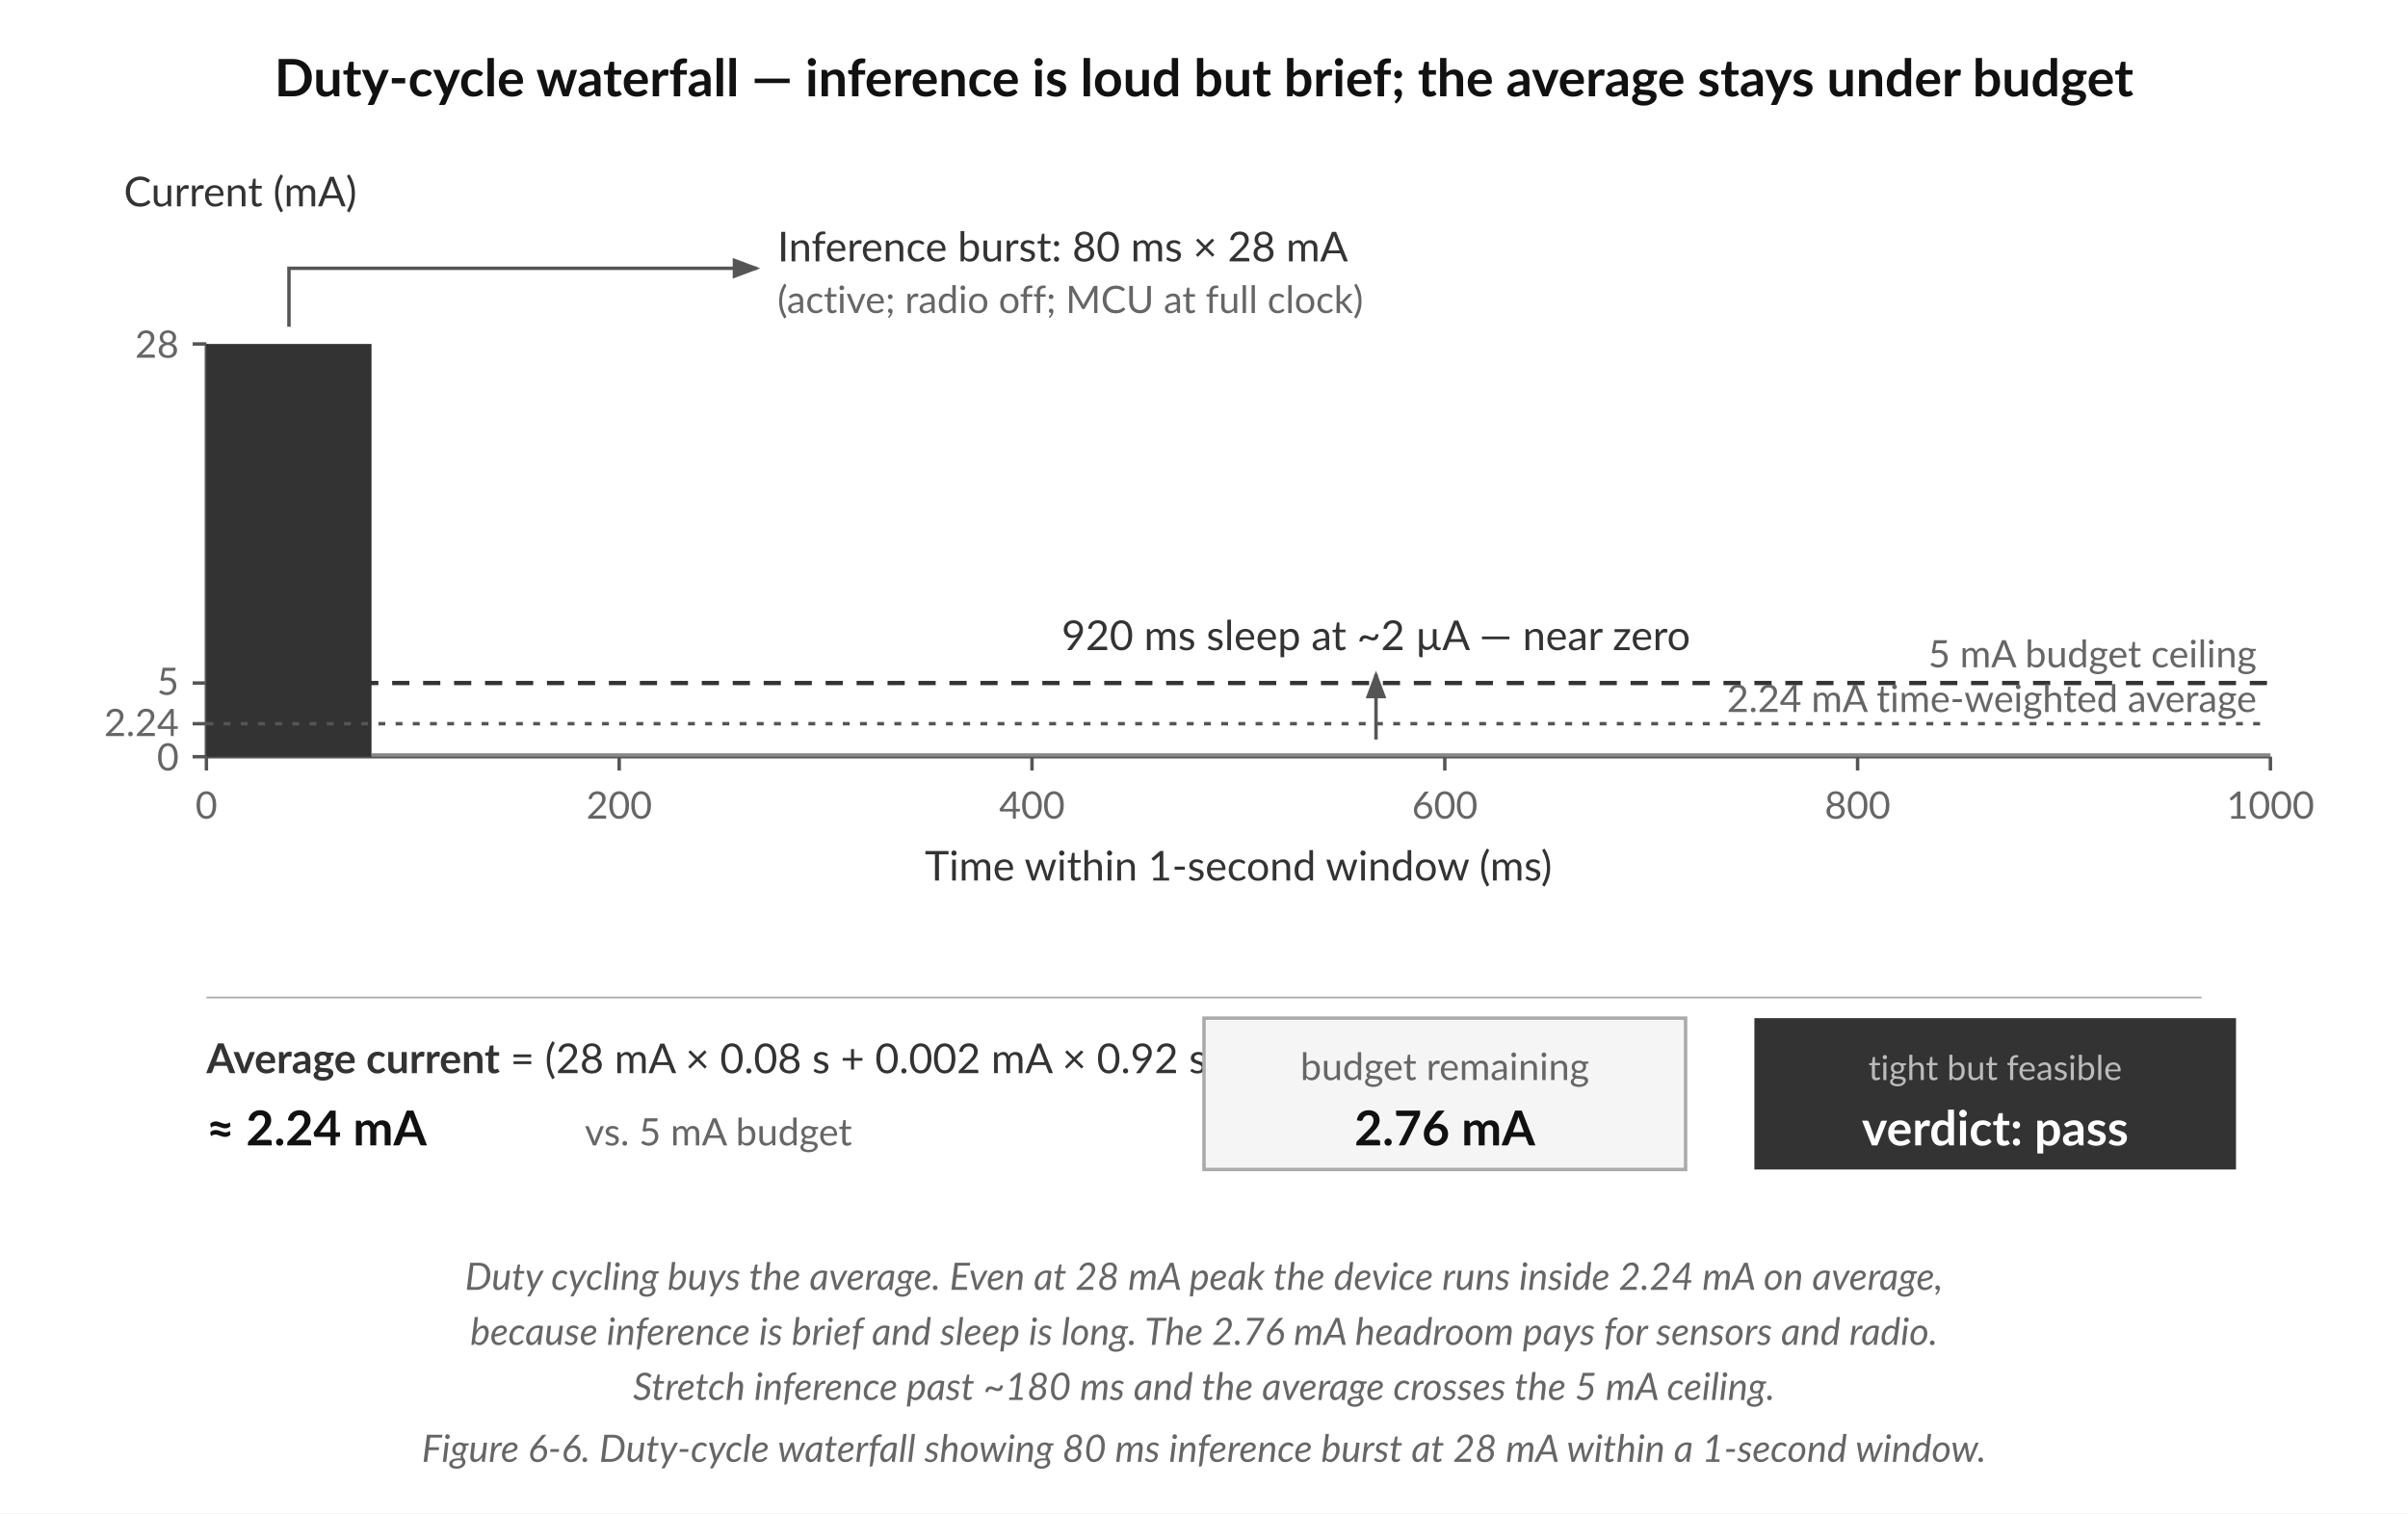
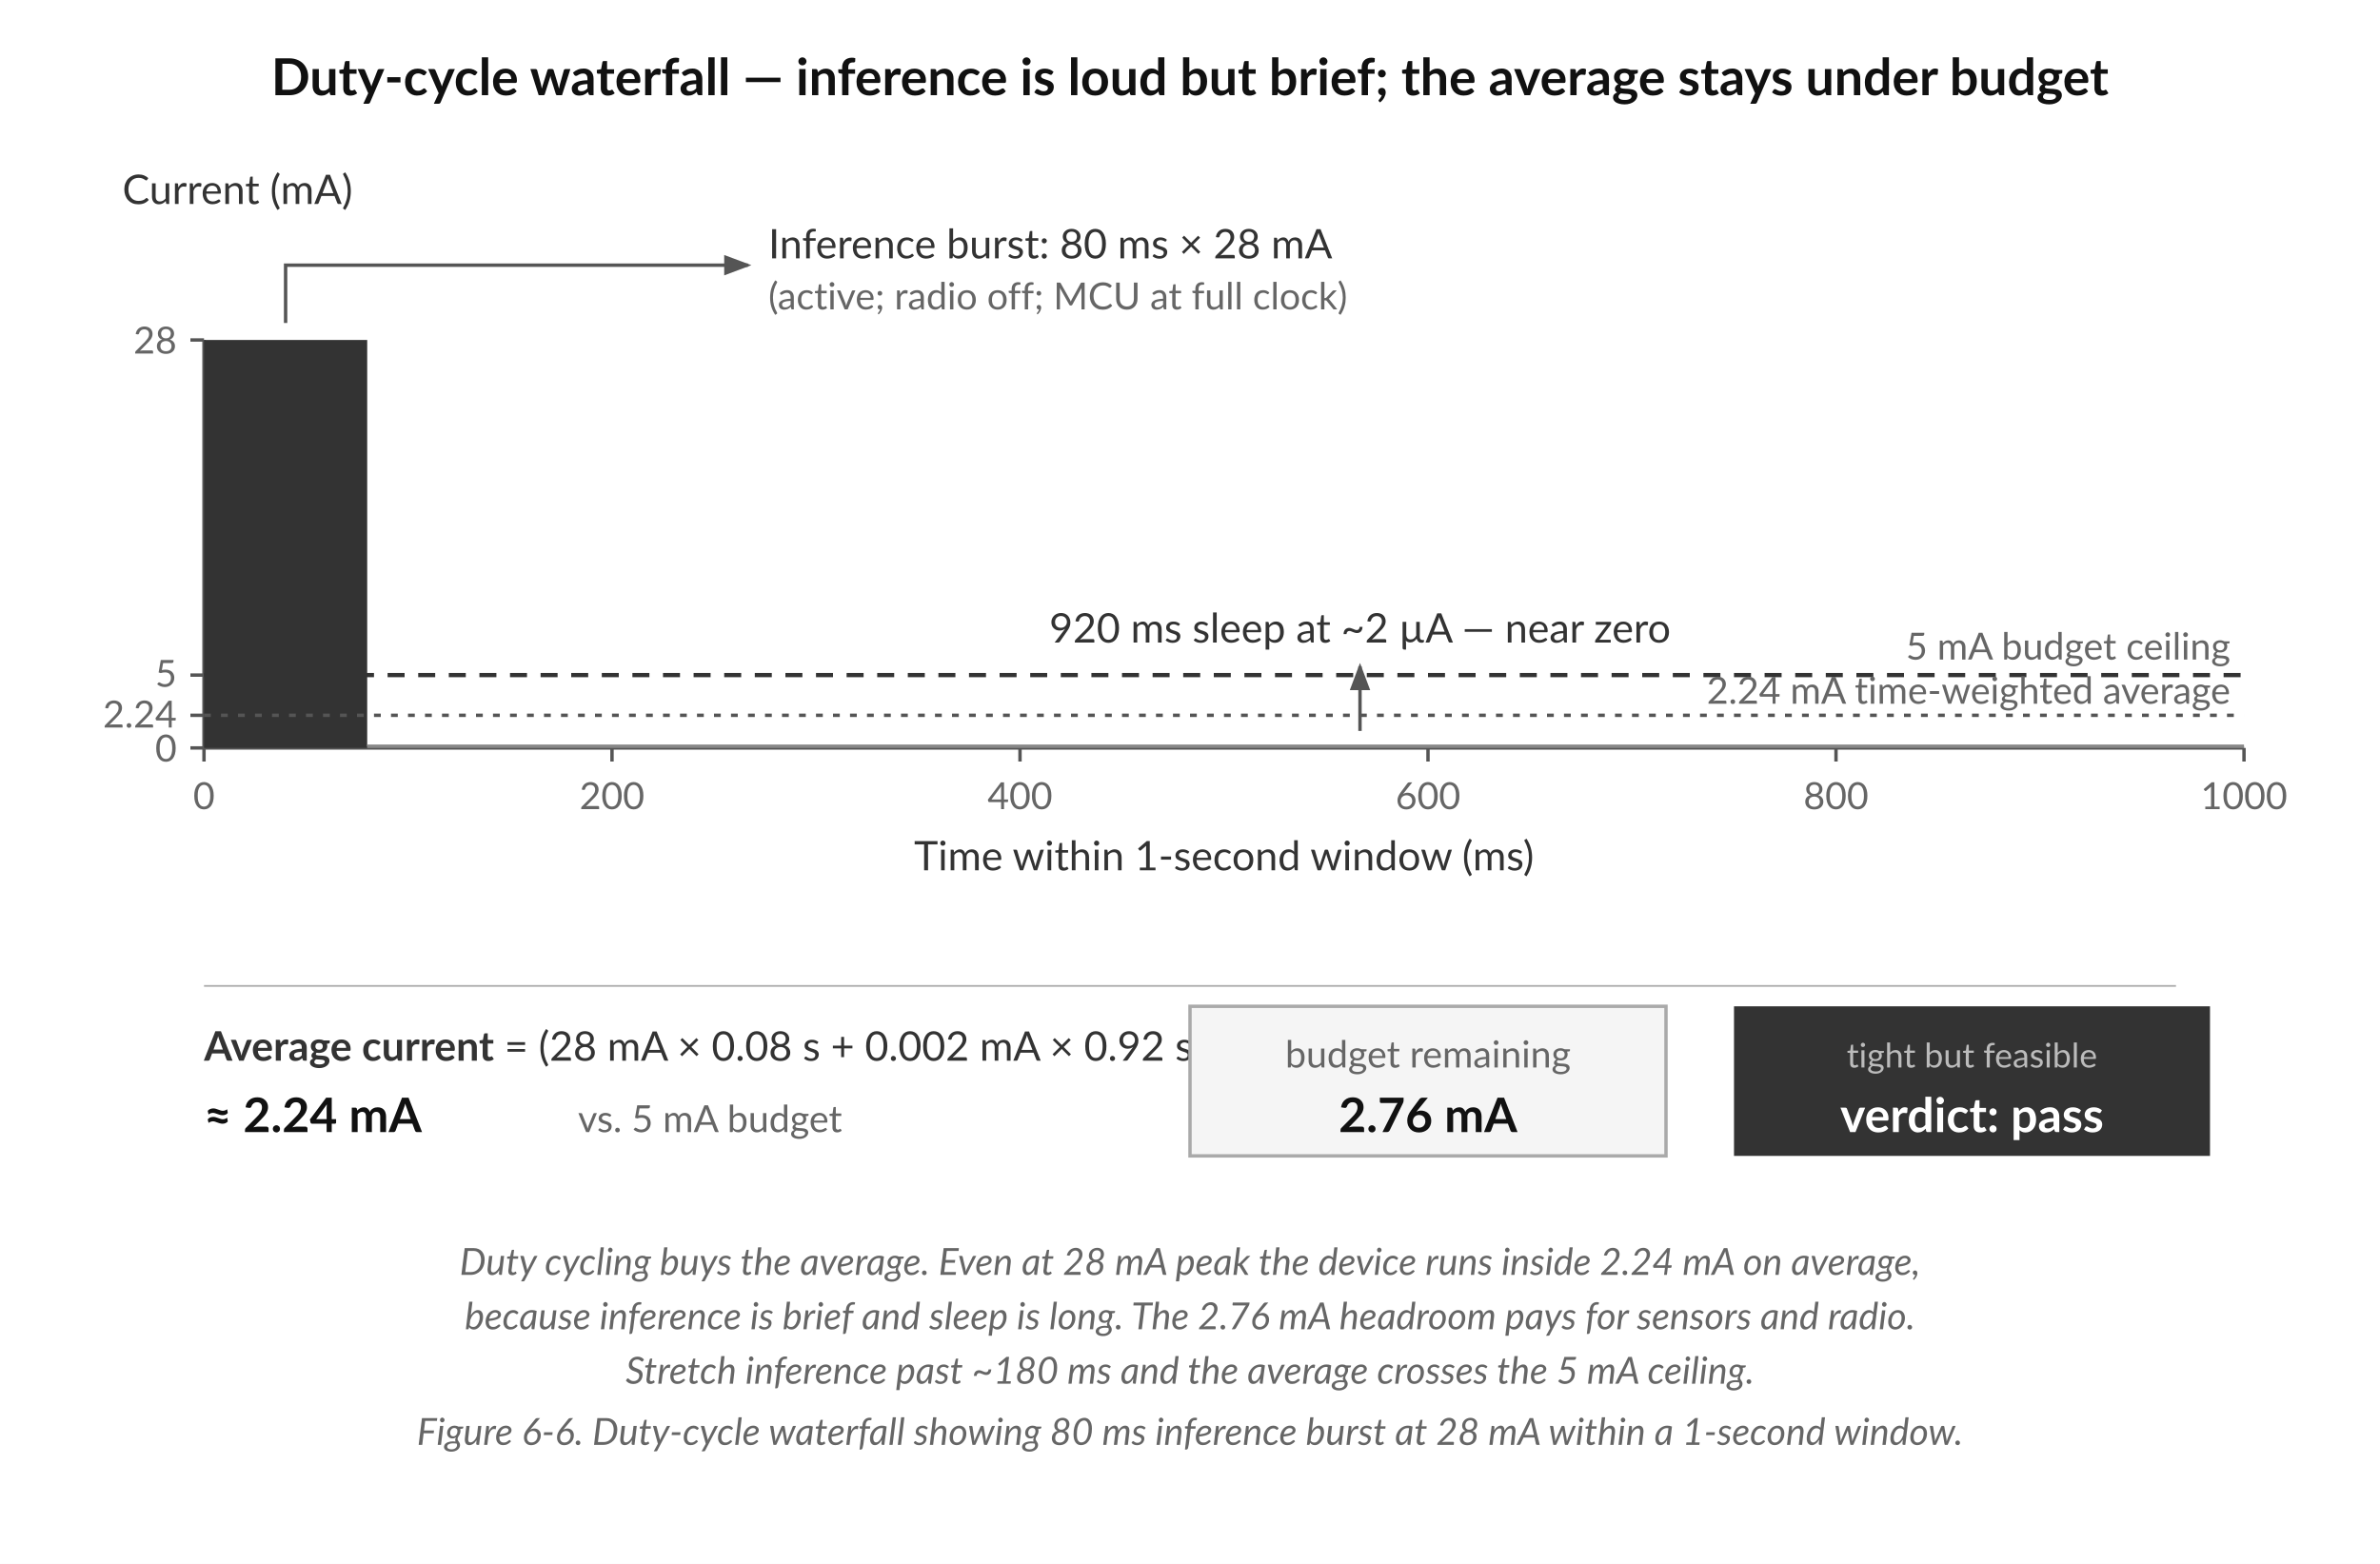
- <svg xmlns="http://www.w3.org/2000/svg" viewBox="0 0 700 440" role="img" aria-labelledby="t06-06 d06-06">
+ <svg xmlns="http://www.w3.org/2000/svg" viewBox="0 0 700 460" role="img" aria-labelledby="t06-06 d06-06">
  <defs>
    <style>
      .ti  { font-family: Lato, 'Helvetica Neue', Arial, sans-serif; font-size: 15px; font-weight: bold; fill: #111111; }
      .lb  { font-family: Lato, 'Helvetica Neue', Arial, sans-serif; font-size: 12px; fill: #333333; }
      .sm  { font-family: Lato, 'Helvetica Neue', Arial, sans-serif; font-size: 11px; fill: #666666; }
      .ax  { font-family: Lato, 'Helvetica Neue', Arial, sans-serif; font-size: 11px; fill: #666666; }
      .num { font-family: Lato, 'Helvetica Neue', Arial, sans-serif; font-size: 14px; font-weight: bold; fill: #111111; }
      .cap { font-family: Lato, 'Helvetica Neue', Arial, sans-serif; font-size: 11px; font-style: italic; fill: #666666; }
    </style>
    <marker id="ar6" markerWidth="8" markerHeight="6" refX="7" refY="3" orient="auto">
      <polygon points="0 0, 8 3, 0 6" fill="#555555" />
    </marker>
  </defs>
-   <rect width="700" height="440" fill="#FFFFFF" />
+   <rect width="700" height="460" fill="#FFFFFF" />
  <text x="350" y="28" text-anchor="middle" class="ti">Duty-cycle waterfall — inference is loud but brief; the average stays under budget</text>
  <text x="36" y="60" class="lb">Current (mA)</text>
  <line x1="60" y1="100" x2="60" y2="220" stroke="#555555" stroke-width="1" />
  <line x1="56" y1="100" x2="60" y2="100" stroke="#555555" />
  <text x="52" y="104" text-anchor="end" class="ax">28</text>
  <line x1="56" y1="198.57" x2="60" y2="198.57" stroke="#555555" />
  <text x="52" y="202" text-anchor="end" class="ax">5</text>
  <line x1="56" y1="210.4" x2="60" y2="210.4" stroke="#555555" />
  <text x="52" y="214" text-anchor="end" class="ax">2.24</text>
  <line x1="56" y1="220" x2="60" y2="220" stroke="#555555" />
  <text x="52" y="224" text-anchor="end" class="ax">0</text>
  <line x1="60" y1="220" x2="660" y2="220" stroke="#555555" stroke-width="1" />
  <line x1="60" y1="220" x2="60" y2="224" stroke="#555555" />
  <text x="60" y="238" text-anchor="middle" class="ax">0</text>
  <line x1="180" y1="220" x2="180" y2="224" stroke="#555555" />
  <text x="180" y="238" text-anchor="middle" class="ax">200</text>
  <line x1="300" y1="220" x2="300" y2="224" stroke="#555555" />
  <text x="300" y="238" text-anchor="middle" class="ax">400</text>
  <line x1="420" y1="220" x2="420" y2="224" stroke="#555555" />
  <text x="420" y="238" text-anchor="middle" class="ax">600</text>
  <line x1="540" y1="220" x2="540" y2="224" stroke="#555555" />
  <text x="540" y="238" text-anchor="middle" class="ax">800</text>
  <line x1="660" y1="220" x2="660" y2="224" stroke="#555555" />
  <text x="660" y="238" text-anchor="middle" class="ax">1000</text>
  <text x="360" y="256" text-anchor="middle" class="lb">Time within 1-second window (ms)</text>
  <line x1="60" y1="198.57" x2="660" y2="198.57" stroke="#333333" stroke-width="1.25" stroke-dasharray="5 4" />
  <text x="656" y="194" text-anchor="end" class="sm">5 mA budget ceiling</text>
  <rect x="60" y="100" width="48" height="120" fill="#333333" />
  <rect x="108" y="219" width="552" height="1" fill="#888888" />
  <line x1="60" y1="210.4" x2="660" y2="210.4" stroke="#555555" stroke-width="1" stroke-dasharray="2 3" />
  <text x="656" y="207" text-anchor="end" class="sm">2.24 mA time-weighted average</text>
  <path d="M 84 95 L 84 78 L 220 78" fill="none" stroke="#555555" stroke-width="1" marker-end="url(#ar6)" />
  <text x="226" y="76" class="lb">Inference burst: 80 ms × 28 mA</text>
  <text x="226" y="91" class="sm">(active; radio off; MCU at full clock)</text>
  <path d="M 400 215 L 400 196" fill="none" stroke="#555555" stroke-width="1" marker-end="url(#ar6)" />
  <text x="400" y="189" text-anchor="middle" class="lb">920 ms sleep at ~2 µA — near zero</text>
  <line x1="60" y1="290" x2="640" y2="290" stroke="#AAAAAA" stroke-width="0.5" />
  <text x="60" y="312" class="lb">
    <tspan font-weight="bold">Average current</tspan>  =  (28 mA × 0.08 s  +  0.002 mA × 0.92 s) ÷ 1 s</text>
  <text x="60" y="333" class="num">≈ 2.24 mA</text>
  <text x="170" y="333" class="sm">vs. 5 mA budget</text>
  <rect x="350" y="296" width="140" height="44" fill="#F5F5F5" stroke="#AAAAAA" />
  <text x="420" y="314" text-anchor="middle" class="sm">budget remaining</text>
  <text x="420" y="333" text-anchor="middle" class="num">2.76 mA</text>
  <rect x="510" y="296" width="140" height="44" fill="#333333" />
  <text x="580" y="314" text-anchor="middle" font-family="Lato, 'Helvetica Neue', Arial, sans-serif" font-size="10px" fill="#BBBBBB">tight but feasible</text>
  <text x="580" y="333" text-anchor="middle" font-family="Lato, 'Helvetica Neue', Arial, sans-serif" font-size="14px" font-weight="bold" fill="#FFFFFF">verdict: pass</text>
  <text x="350" y="375" text-anchor="middle" class="cap">Duty cycling buys the average. Even at 28 mA peak the device runs inside 2.24 mA on average,</text>
  <text x="350" y="391" text-anchor="middle" class="cap">because inference is brief and sleep is long. The 2.76 mA headroom pays for sensors and radio.</text>
  <text x="350" y="407" text-anchor="middle" class="cap">Stretch inference past ~180 ms and the average crosses the 5 mA ceiling.</text>
  <text x="350" y="425" text-anchor="middle" class="cap">Figure 6-6. Duty-cycle waterfall showing 80 ms inference burst at 28 mA within a 1-second window.</text>
</svg>
